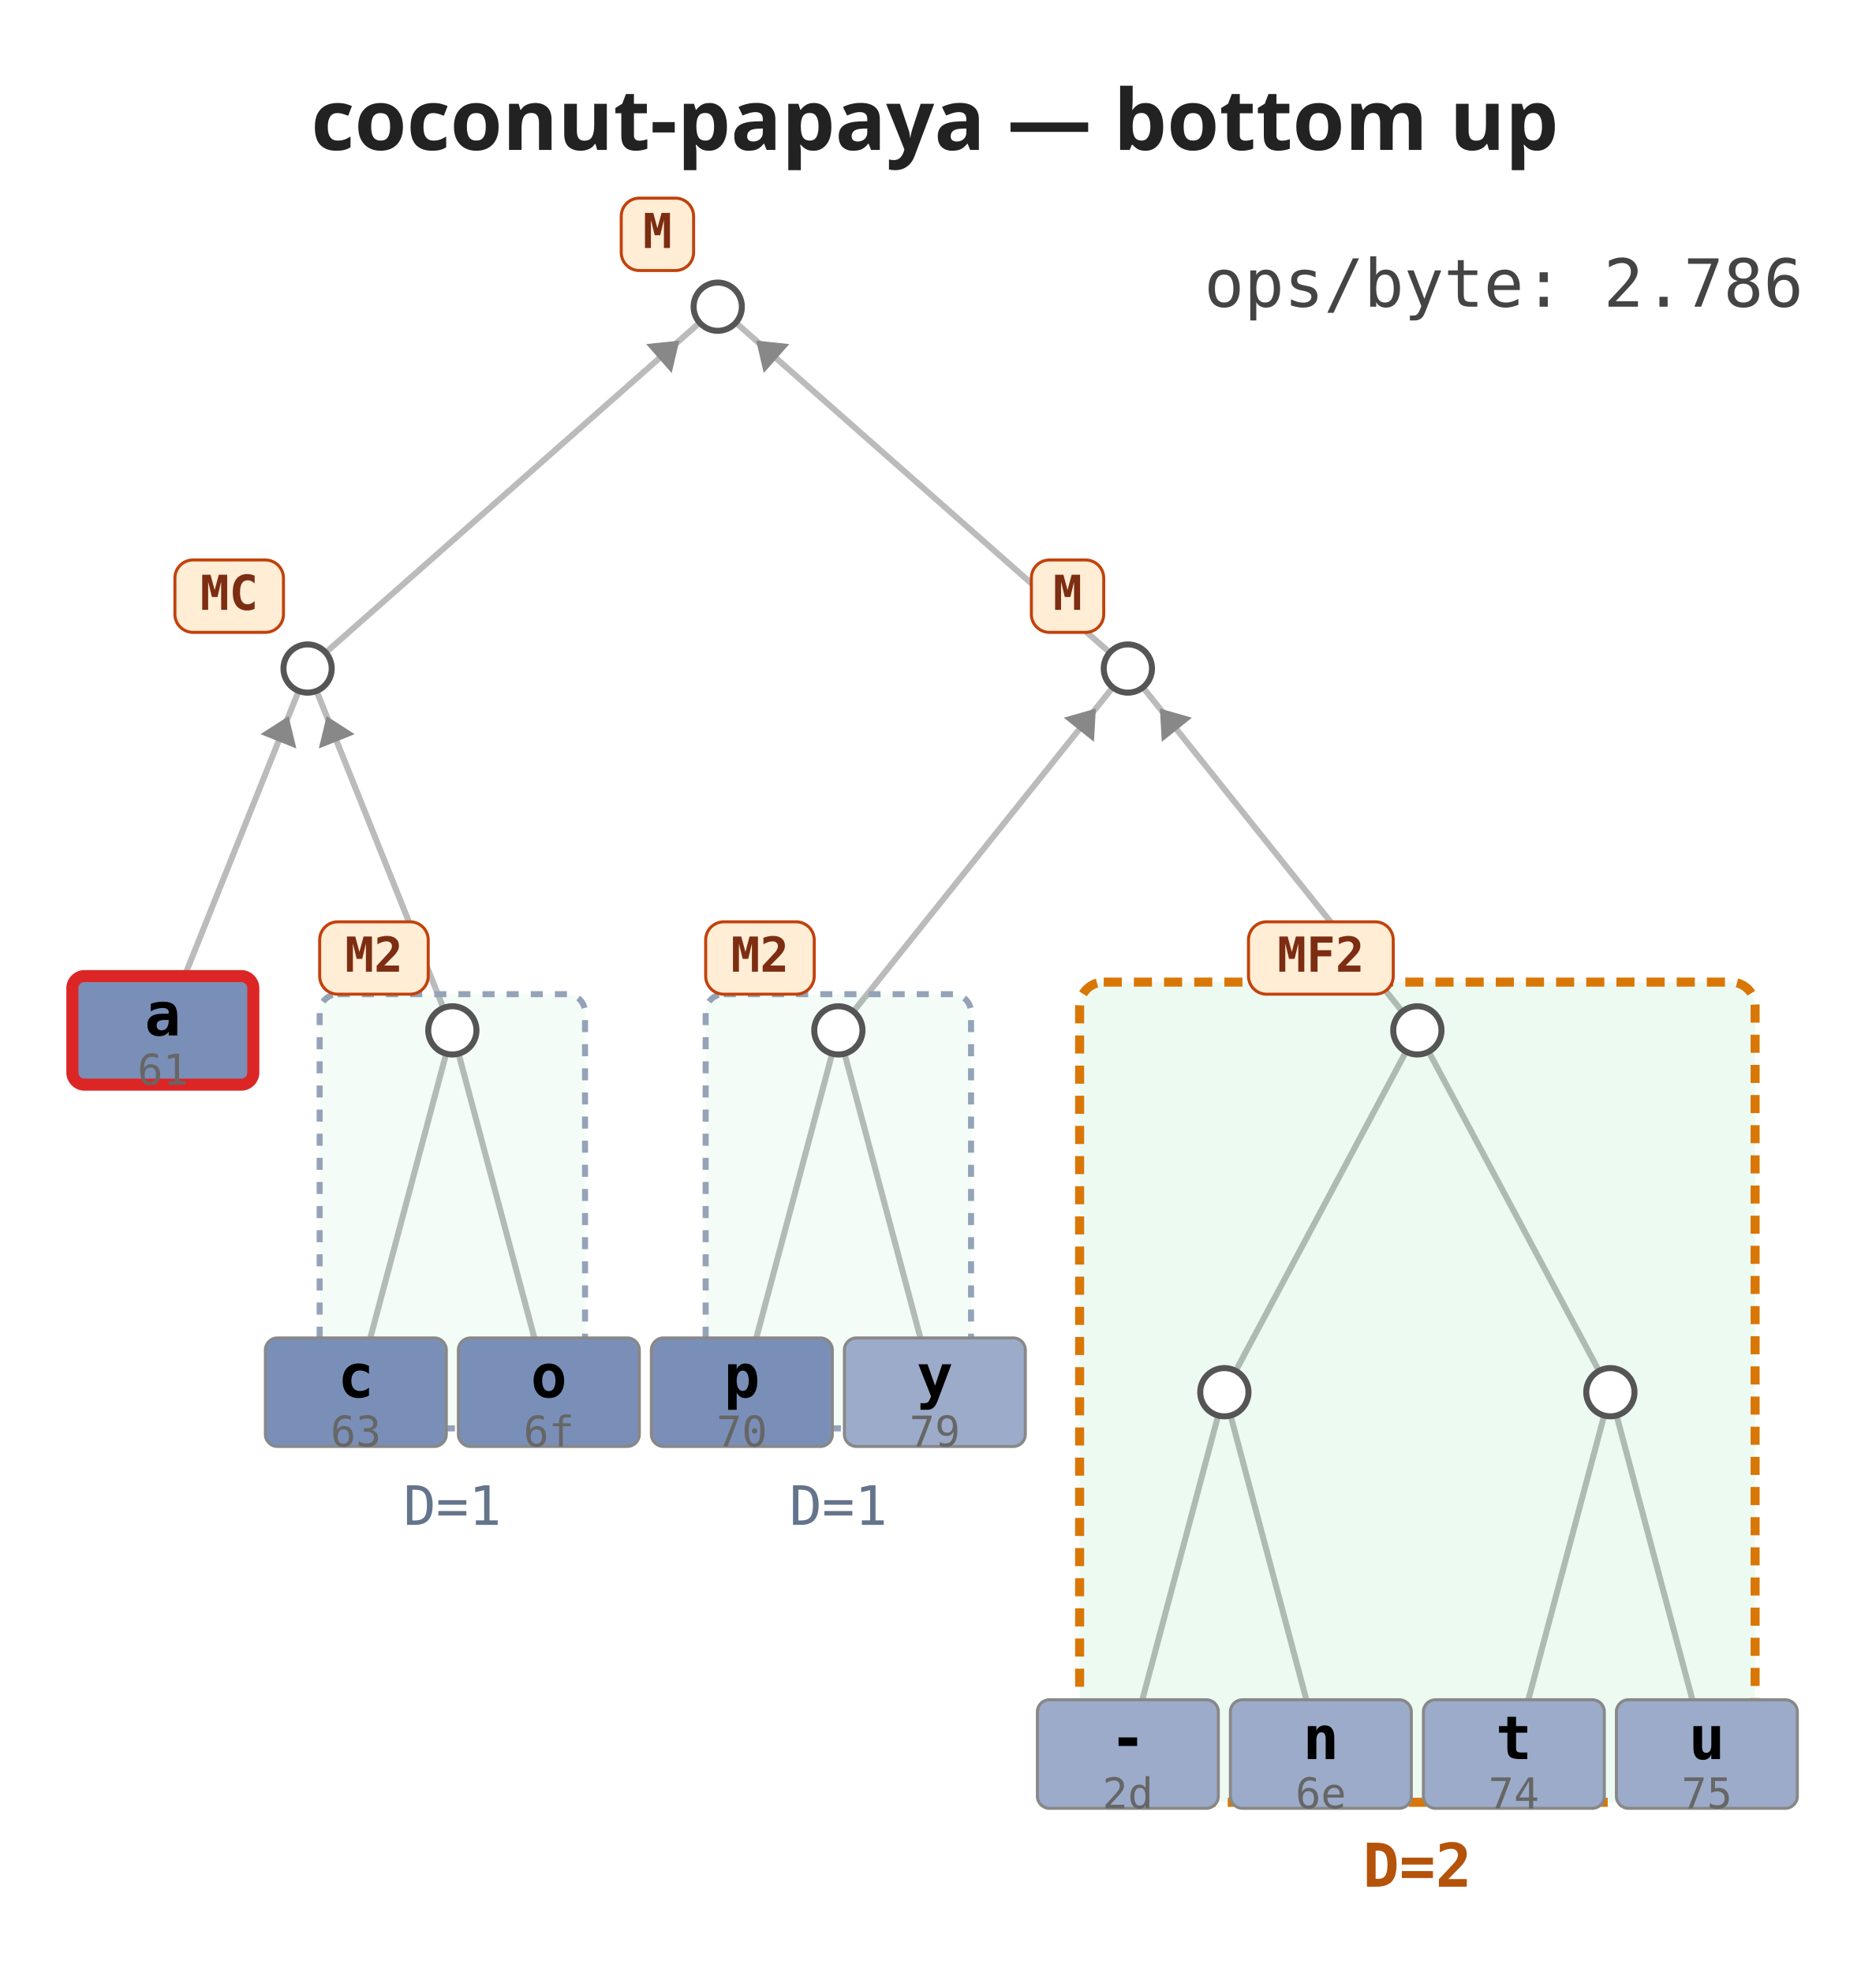
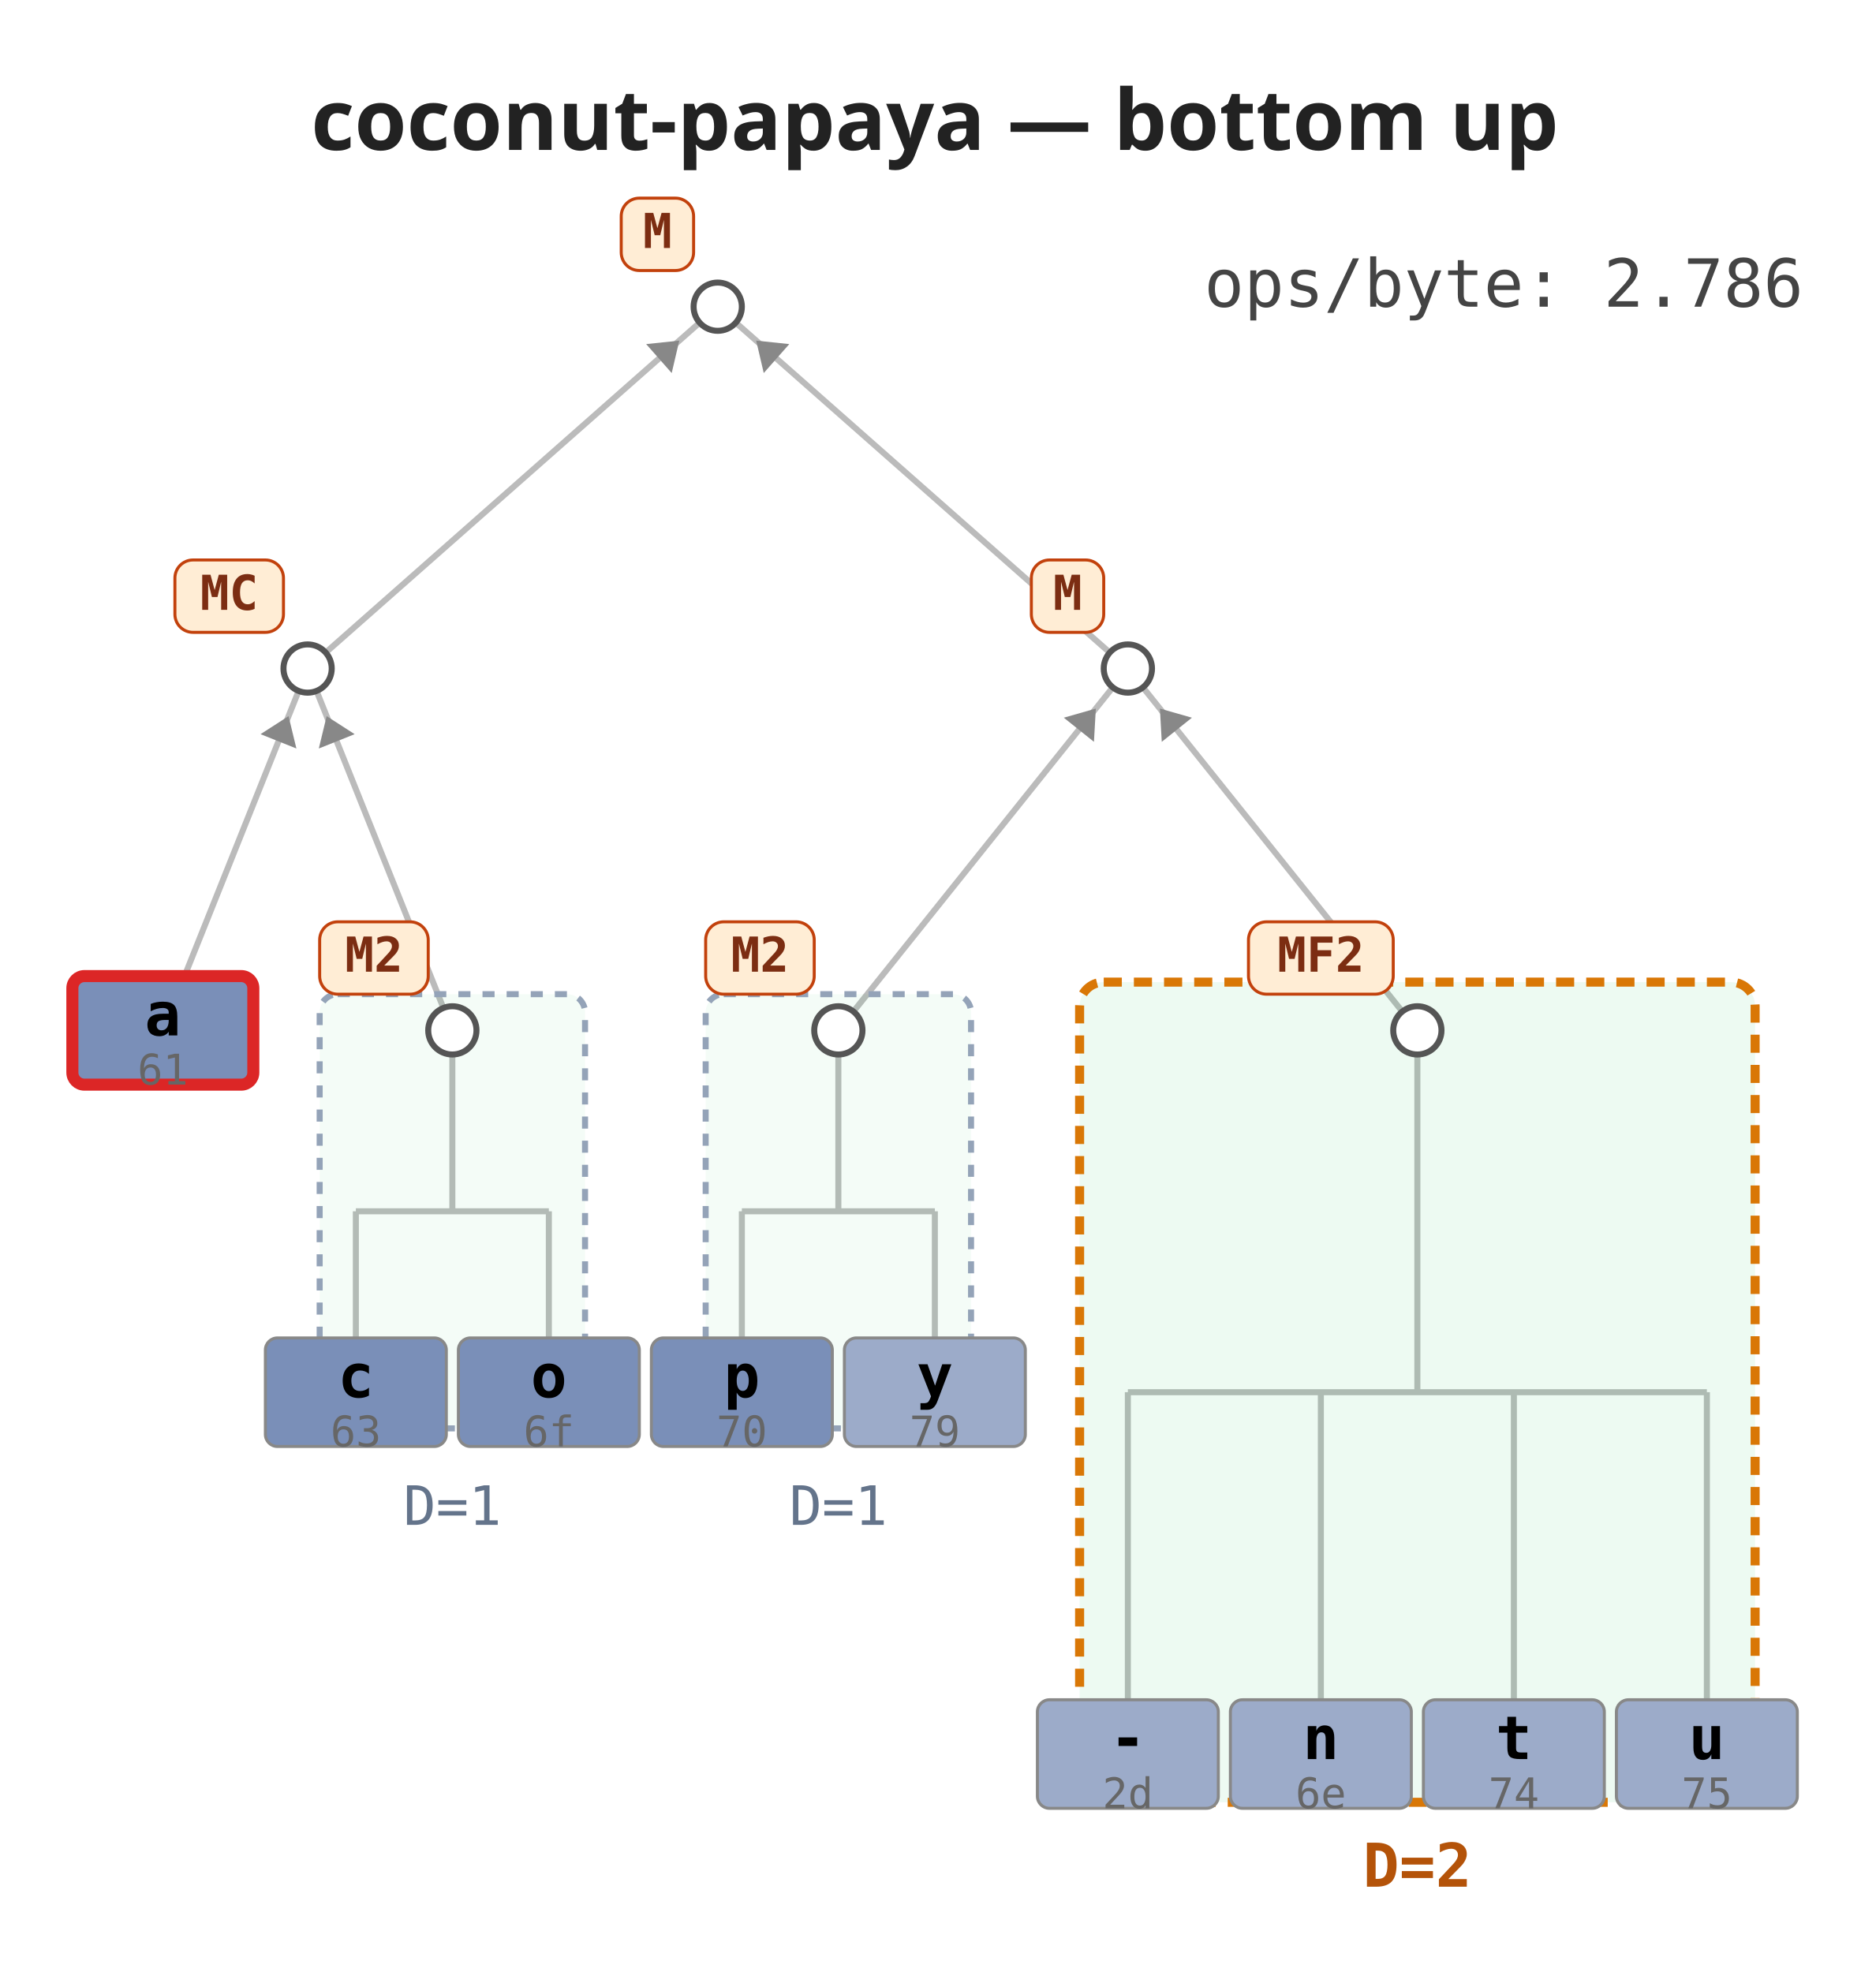
<svg xmlns="http://www.w3.org/2000/svg" id="tree-svg" width="311" height="327" viewBox="3 -20.857 311 327">
  <style>#tree-svg { display: block; cursor: grab; }
#tree-svg:active { cursor: grabbing; }
#tree-svg .link { fill: none; stroke: rgb(187, 187, 187); stroke-width: 1px; }
#tree-svg .node-leaf rect { stroke: rgb(136, 136, 136); stroke-width: 0.5px; }
#tree-svg .node-internal circle { fill: rgb(255, 255, 255); stroke: rgb(85, 85, 85); stroke-width: 1px; }
#tree-svg .node-leaf text { font: 9px monospace; text-anchor: middle; dominant-baseline: middle; pointer-events: none; }
#tree-svg .node-leaf .leaf-char { font-size: 10px; font-weight: 600; }
#tree-svg .node-leaf .leaf-freq { font-size: 7px; fill: rgb(102, 102, 102); }
#tree-svg .flat-box { fill: rgb(34, 197, 94); stroke: rgb(217, 119, 6); stroke-dasharray: 3, 2; stroke-width: 1.5px; pointer-events: none; }
#tree-svg .pair-box { fill: rgb(34, 197, 94); stroke: rgb(148, 163, 184); stroke-dasharray: 2, 2; stroke-width: 1px; pointer-events: none; }
#tree-svg .flat-label { font: 600 10px monospace; fill: rgb(180, 83, 9); pointer-events: none; }
#tree-svg .pair-label { font: 9px monospace; fill: rgb(100, 116, 139); pointer-events: none; }
#tree-svg .skew-bar { stroke: rgb(68, 68, 68); stroke-width: 0.3px; }
#tree-svg .prim-bubble rect { fill: rgb(255, 237, 213); stroke: rgb(194, 65, 12); stroke-width: 0.5px; }
#tree-svg .prim-bubble text { font: 600 8px monospace; fill: rgb(124, 45, 18); text-anchor: middle; dominant-baseline: middle; pointer-events: none; }</style>
  <g>
    <path class="link" d="M122,30L54,90" />
    <path class="link" d="M122,30L190,90" />
    <path class="link" d="M54,90L30,150" />
    <path class="link" d="M54,90L78,150" />
    <path class="link" d="M190,90L142,150" />
    <path class="link" d="M190,90L238,150" />
-     <path class="link" d="M78,150L62,210" />
-     <path class="link" d="M78,150L94,210" />
-     <path class="link" d="M142,150L126,210" />
-     <path class="link" d="M142,150L158,210" />
-     <path class="link" d="M238,150L206,210" />
-     <path class="link" d="M238,150L270,210" />
-     <path class="link" d="M206,210L190,270" />
-     <path class="link" d="M206,210L222,270" />
-     <path class="link" d="M270,210L254,270" />
-     <path class="link" d="M270,210L286,270" />
+     <g class="fork">
+       <path class="link" d="M78,150L78,180" />
+       <path class="link" d="M62,180L94,180" />
+       <path class="link" d="M62,180L62,210" />
+       <path class="link" d="M94,180L94,210" />
+     </g>
+     <g class="fork">
+       <path class="link" d="M142,150L142,180" />
+       <path class="link" d="M126,180L158,180" />
+       <path class="link" d="M126,180L126,210" />
+       <path class="link" d="M158,180L158,210" />
+     </g>
+     <g class="fork">
+       <path class="link" d="M238,150L238,210" />
+       <path class="link" d="M190,210L286,210" />
+       <path class="link" d="M190,210L190,270" />
+       <path class="link" d="M222,210L222,270" />
+       <path class="link" d="M254,210L254,270" />
+       <path class="link" d="M286,210L286,270" />
+     </g>
    <rect class="pair-box" x="56" y="144" width="44" height="72" rx="3" fill-opacity="0.05" />
    <text class="pair-label" x="78" y="232" text-anchor="middle">D=1</text>
    <rect class="pair-box" x="120" y="144" width="44" height="72" rx="3" fill-opacity="0.05" />
    <text class="pair-label" x="142" y="232" text-anchor="middle">D=1</text>
    <rect class="flat-box" x="182" y="142" width="112" height="136" rx="4" fill-opacity="0.079" />
    <text class="flat-label" x="238" y="292" text-anchor="middle">D=2</text>
    <g class="node-internal" data-node-id="0" transform="translate(122,30)">
      <circle r="4" style="stroke-width: 1px; fill: rgb(255, 255, 255); cursor: default;" />
      <g class="prim-bubble">
        <rect x="-16" y="-18" width="12" height="12" rx="3" />
        <text x="-10" y="-12">M</text>
      </g>
    </g>
    <g class="node-internal" data-node-id="1" transform="translate(54,90)">
      <circle r="4" style="stroke-width: 1px; fill: rgb(255, 255, 255); cursor: default;" />
      <g class="prim-bubble">
        <rect x="-22" y="-18" width="18" height="12" rx="3" />
        <text x="-13" y="-12">MC</text>
      </g>
    </g>
    <g class="node-internal" data-node-id="6" transform="translate(190,90)">
      <circle r="4" style="stroke-width: 1px; fill: rgb(255, 255, 255); cursor: default;" />
      <g class="prim-bubble">
        <rect x="-16" y="-18" width="12" height="12" rx="3" />
        <text x="-10" y="-12">M</text>
      </g>
    </g>
    <g class="node-internal" data-node-id="3" transform="translate(78,150)">
      <circle r="4" style="stroke-width: 1px; fill: rgb(255, 255, 255); cursor: default;" />
      <g class="prim-bubble">
        <rect x="-22" y="-18" width="18" height="12" rx="3" />
        <text x="-13" y="-12">M2</text>
      </g>
    </g>
    <g class="node-internal" data-node-id="7" transform="translate(142,150)">
      <circle r="4" style="stroke-width: 1px; fill: rgb(255, 255, 255); cursor: default;" />
      <g class="prim-bubble">
        <rect x="-22" y="-18" width="18" height="12" rx="3" />
        <text x="-13" y="-12">M2</text>
      </g>
    </g>
    <g class="node-internal" data-node-id="10" transform="translate(238,150)">
      <circle r="4" style="stroke-width: 1px; fill: rgb(255, 255, 255); cursor: default;" />
      <g class="prim-bubble">
        <rect x="-28" y="-18" width="24" height="12" rx="3" />
        <text x="-16" y="-12">MF2</text>
      </g>
-     </g>
-     <g class="node-internal" data-node-id="11" transform="translate(206,210)">
-       <circle r="4" style="stroke-width: 1px; fill: rgb(255, 255, 255); cursor: default;" />
-     </g>
-     <g class="node-internal" data-node-id="14" transform="translate(270,210)">
-       <circle r="4" style="stroke-width: 1px; fill: rgb(255, 255, 255); cursor: default;" />
    </g>
    <g class="node-leaf" transform="translate(30,150)">
      <rect x="-15" y="-9" width="30" height="18" rx="2" fill="hsl(220, 30%, 60%)" style="stroke: rgb(220, 38, 38); stroke-width: 2;" />
      <text class="leaf-char" y="-2">a</text>
      <text class="leaf-freq" y="7">61</text>
    </g>
    <g class="node-leaf" transform="translate(62,210)">
      <rect x="-15" y="-9" width="30" height="18" rx="2" fill="hsl(220, 30%, 60%)" />
      <text class="leaf-char" y="-2">c</text>
      <text class="leaf-freq" y="7">63</text>
    </g>
    <g class="node-leaf" transform="translate(94,210)">
      <rect x="-15" y="-9" width="30" height="18" rx="2" fill="hsl(220, 30%, 60%)" />
      <text class="leaf-char" y="-2">o</text>
      <text class="leaf-freq" y="7">6f</text>
    </g>
    <g class="node-leaf" transform="translate(126,210)">
      <rect x="-15" y="-9" width="30" height="18" rx="2" fill="hsl(220, 30%, 60%)" />
      <text class="leaf-char" y="-2">p</text>
      <text class="leaf-freq" y="7">70</text>
    </g>
    <g class="node-leaf" transform="translate(158,210)">
      <rect x="-15" y="-9" width="30" height="18" rx="2" fill="hsl(220, 30%, 70.006%)" />
      <text class="leaf-char" y="-2">y</text>
      <text class="leaf-freq" y="7">79</text>
    </g>
    <g class="node-leaf" transform="translate(190,270)">
      <rect x="-15" y="-9" width="30" height="18" rx="2" fill="hsl(220, 30%, 70.006%)" />
      <text class="leaf-char" y="-2">-</text>
      <text class="leaf-freq" y="7">2d</text>
    </g>
    <g class="node-leaf" transform="translate(222,270)">
      <rect x="-15" y="-9" width="30" height="18" rx="2" fill="hsl(220, 30%, 70.006%)" />
      <text class="leaf-char" y="-2">n</text>
      <text class="leaf-freq" y="7">6e</text>
    </g>
    <g class="node-leaf" transform="translate(254,270)">
      <rect x="-15" y="-9" width="30" height="18" rx="2" fill="hsl(220, 30%, 70.006%)" />
      <text class="leaf-char" y="-2">t</text>
      <text class="leaf-freq" y="7">74</text>
    </g>
    <g class="node-leaf" transform="translate(286,270)">
      <rect x="-15" y="-9" width="30" height="18" rx="2" fill="hsl(220, 30%, 70.006%)" />
      <text class="leaf-char" y="-2">u</text>
      <text class="leaf-freq" y="7">75</text>
    </g>
    <text class="tree-title" x="158" y="4" text-anchor="middle" style="font: 600 14px sans-serif; fill: rgb(34, 34, 34);">coconut-papaya — bottom up</text>
    <text class="tree-label" x="302" y="30" text-anchor="end" style="font: 11px monospace; fill: rgb(68, 68, 68);">ops/byte: 2.786</text>
    <path class="flow-arrow" d="M-4.5,-3.2 L0,0 L-4.5,3.2 Z" fill="#888" pointer-events="none" transform="translate(115.6264,35.62378) rotate(-41.42367)" />
    <path class="flow-arrow" d="M-4.5,-3.2 L0,0 L-4.5,3.2 Z" fill="#888" pointer-events="none" transform="translate(128.3736,35.62378) rotate(-138.5763)" />
    <path class="flow-arrow" d="M-4.5,-3.2 L0,0 L-4.5,3.2 Z" fill="#888" pointer-events="none" transform="translate(50.84318,97.89205) rotate(-68.19859)" />
    <path class="flow-arrow" d="M-4.5,-3.2 L0,0 L-4.5,3.2 Z" fill="#888" pointer-events="none" transform="translate(57.15682,97.89205) rotate(-111.8014)" />
    <path class="flow-arrow" d="M-4.5,-3.2 L0,0 L-4.5,3.2 Z" fill="#888" pointer-events="none" transform="translate(184.6901,96.63738) rotate(-51.34019)" />
    <path class="flow-arrow" d="M-4.5,-3.2 L0,0 L-4.5,3.2 Z" fill="#888" pointer-events="none" transform="translate(195.3099,96.63738) rotate(-128.6598)" />
  </g>
</svg>
